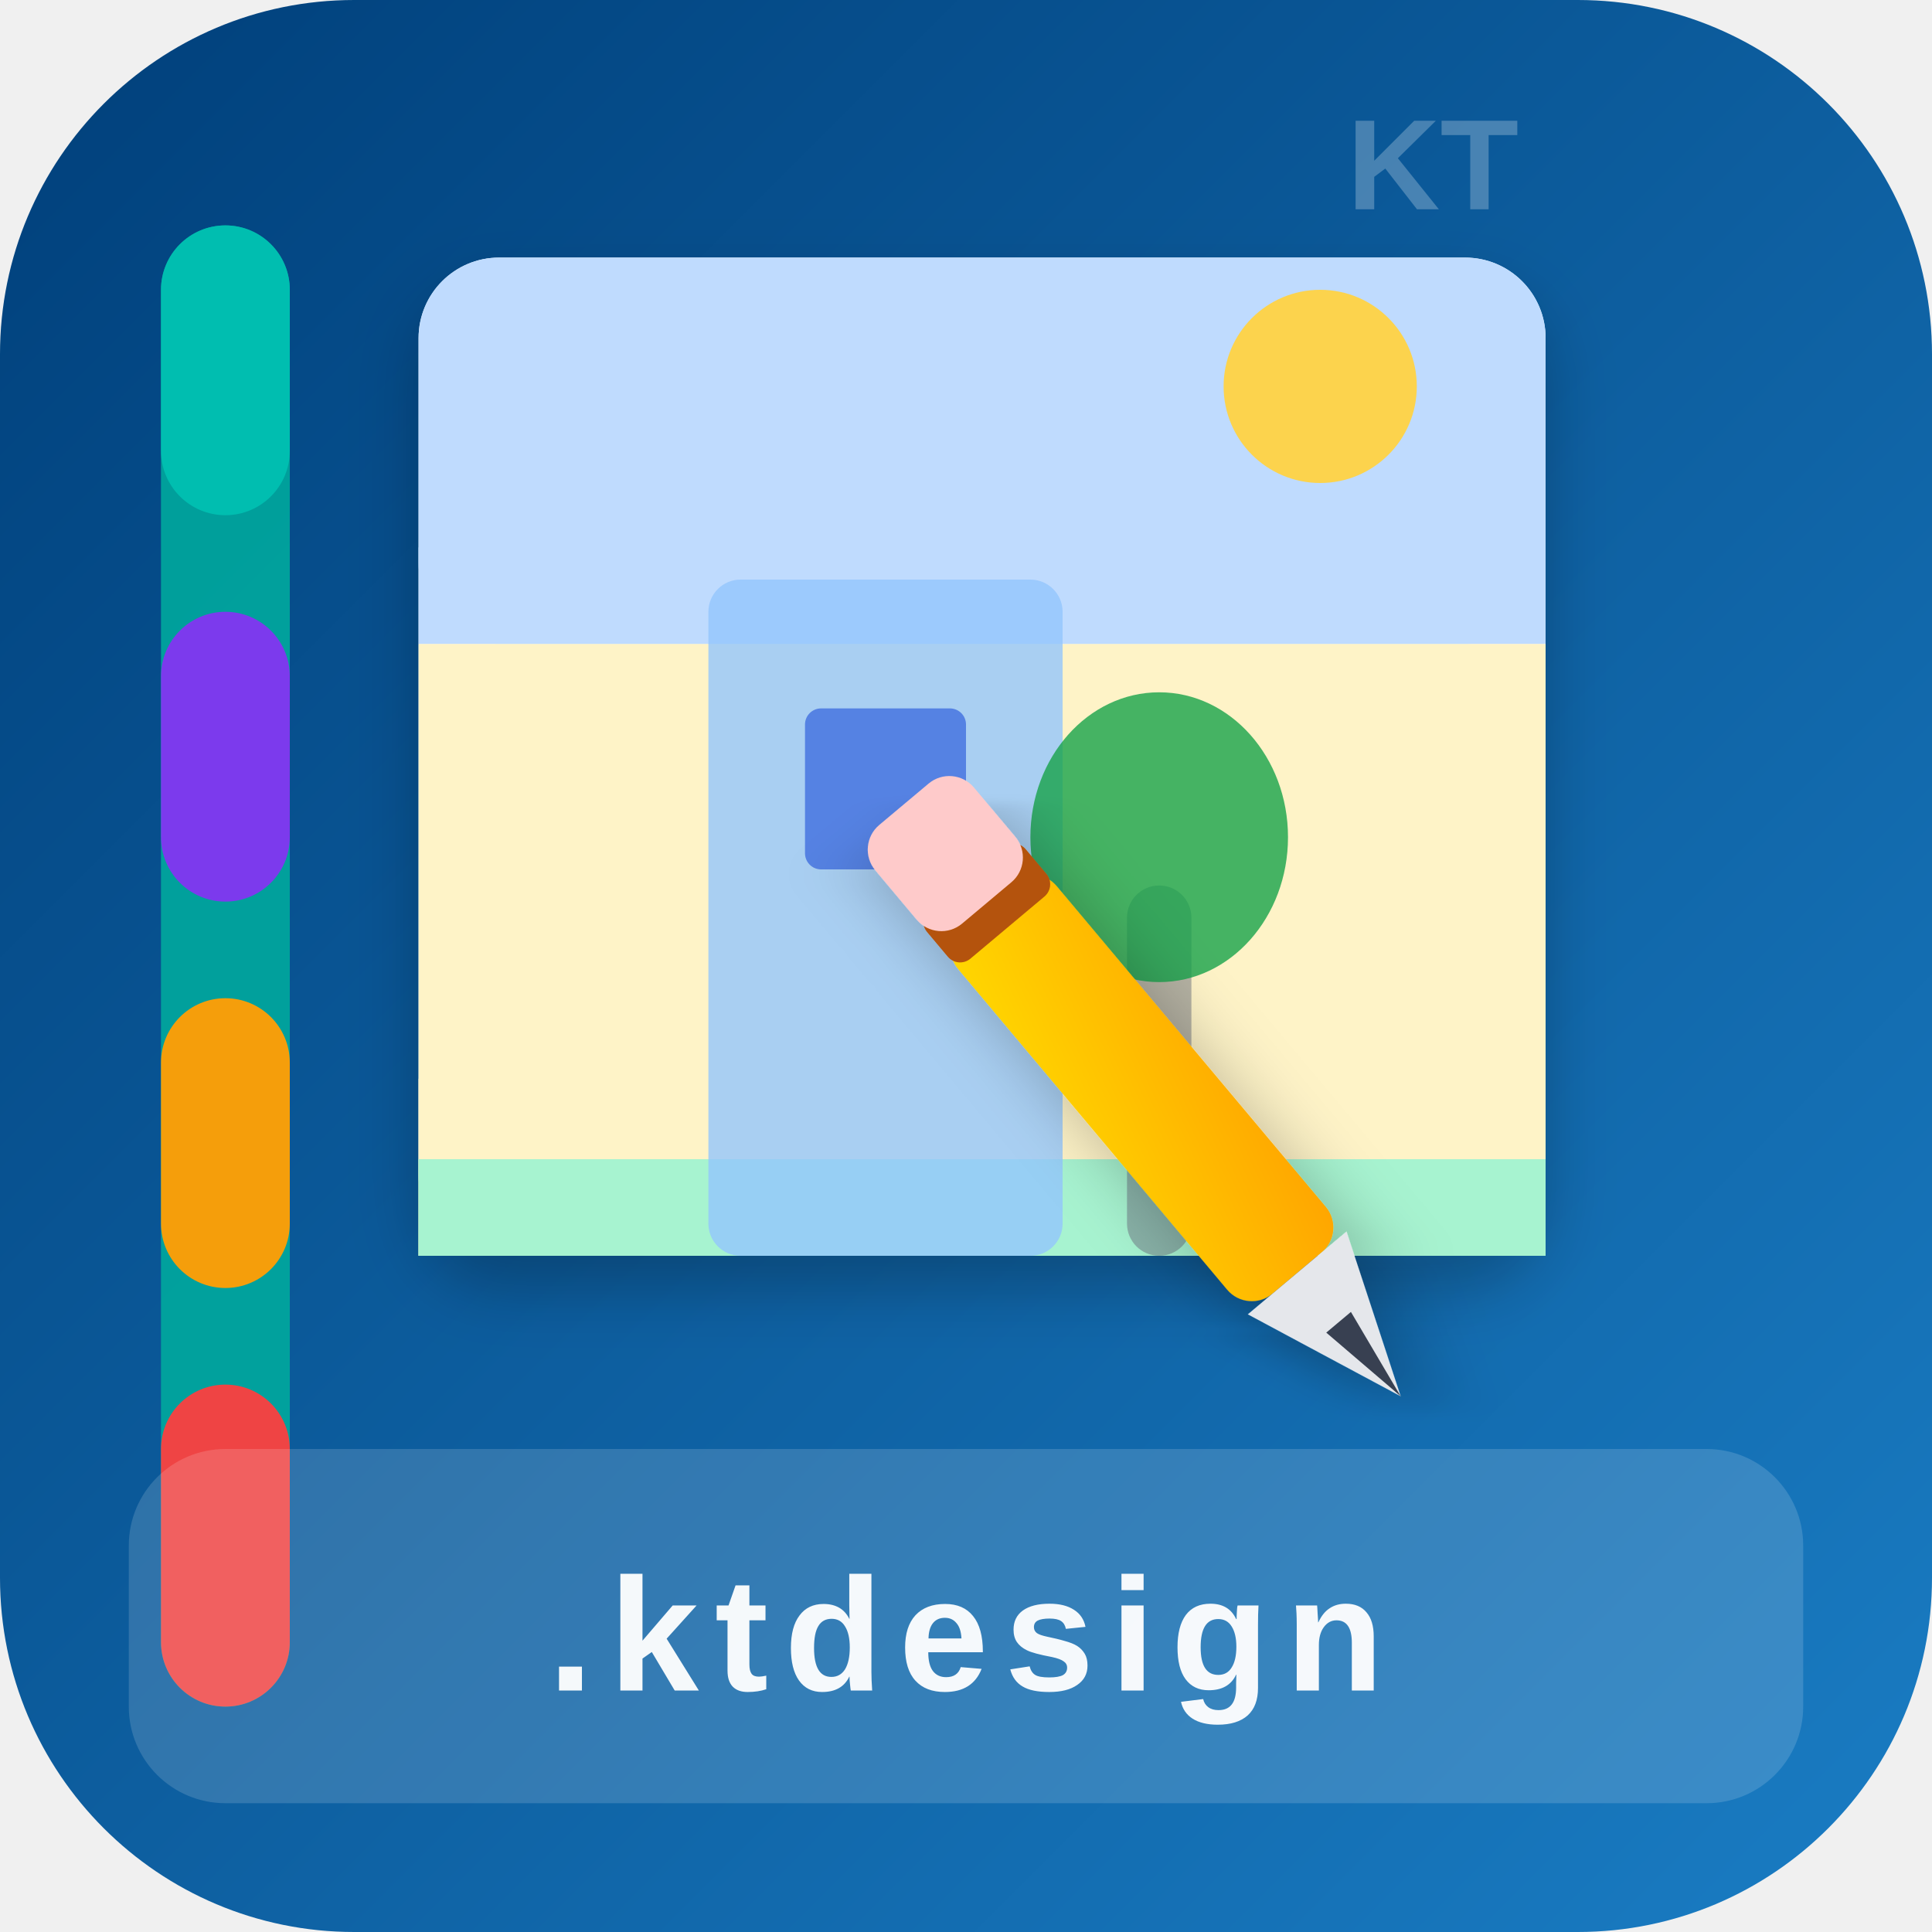
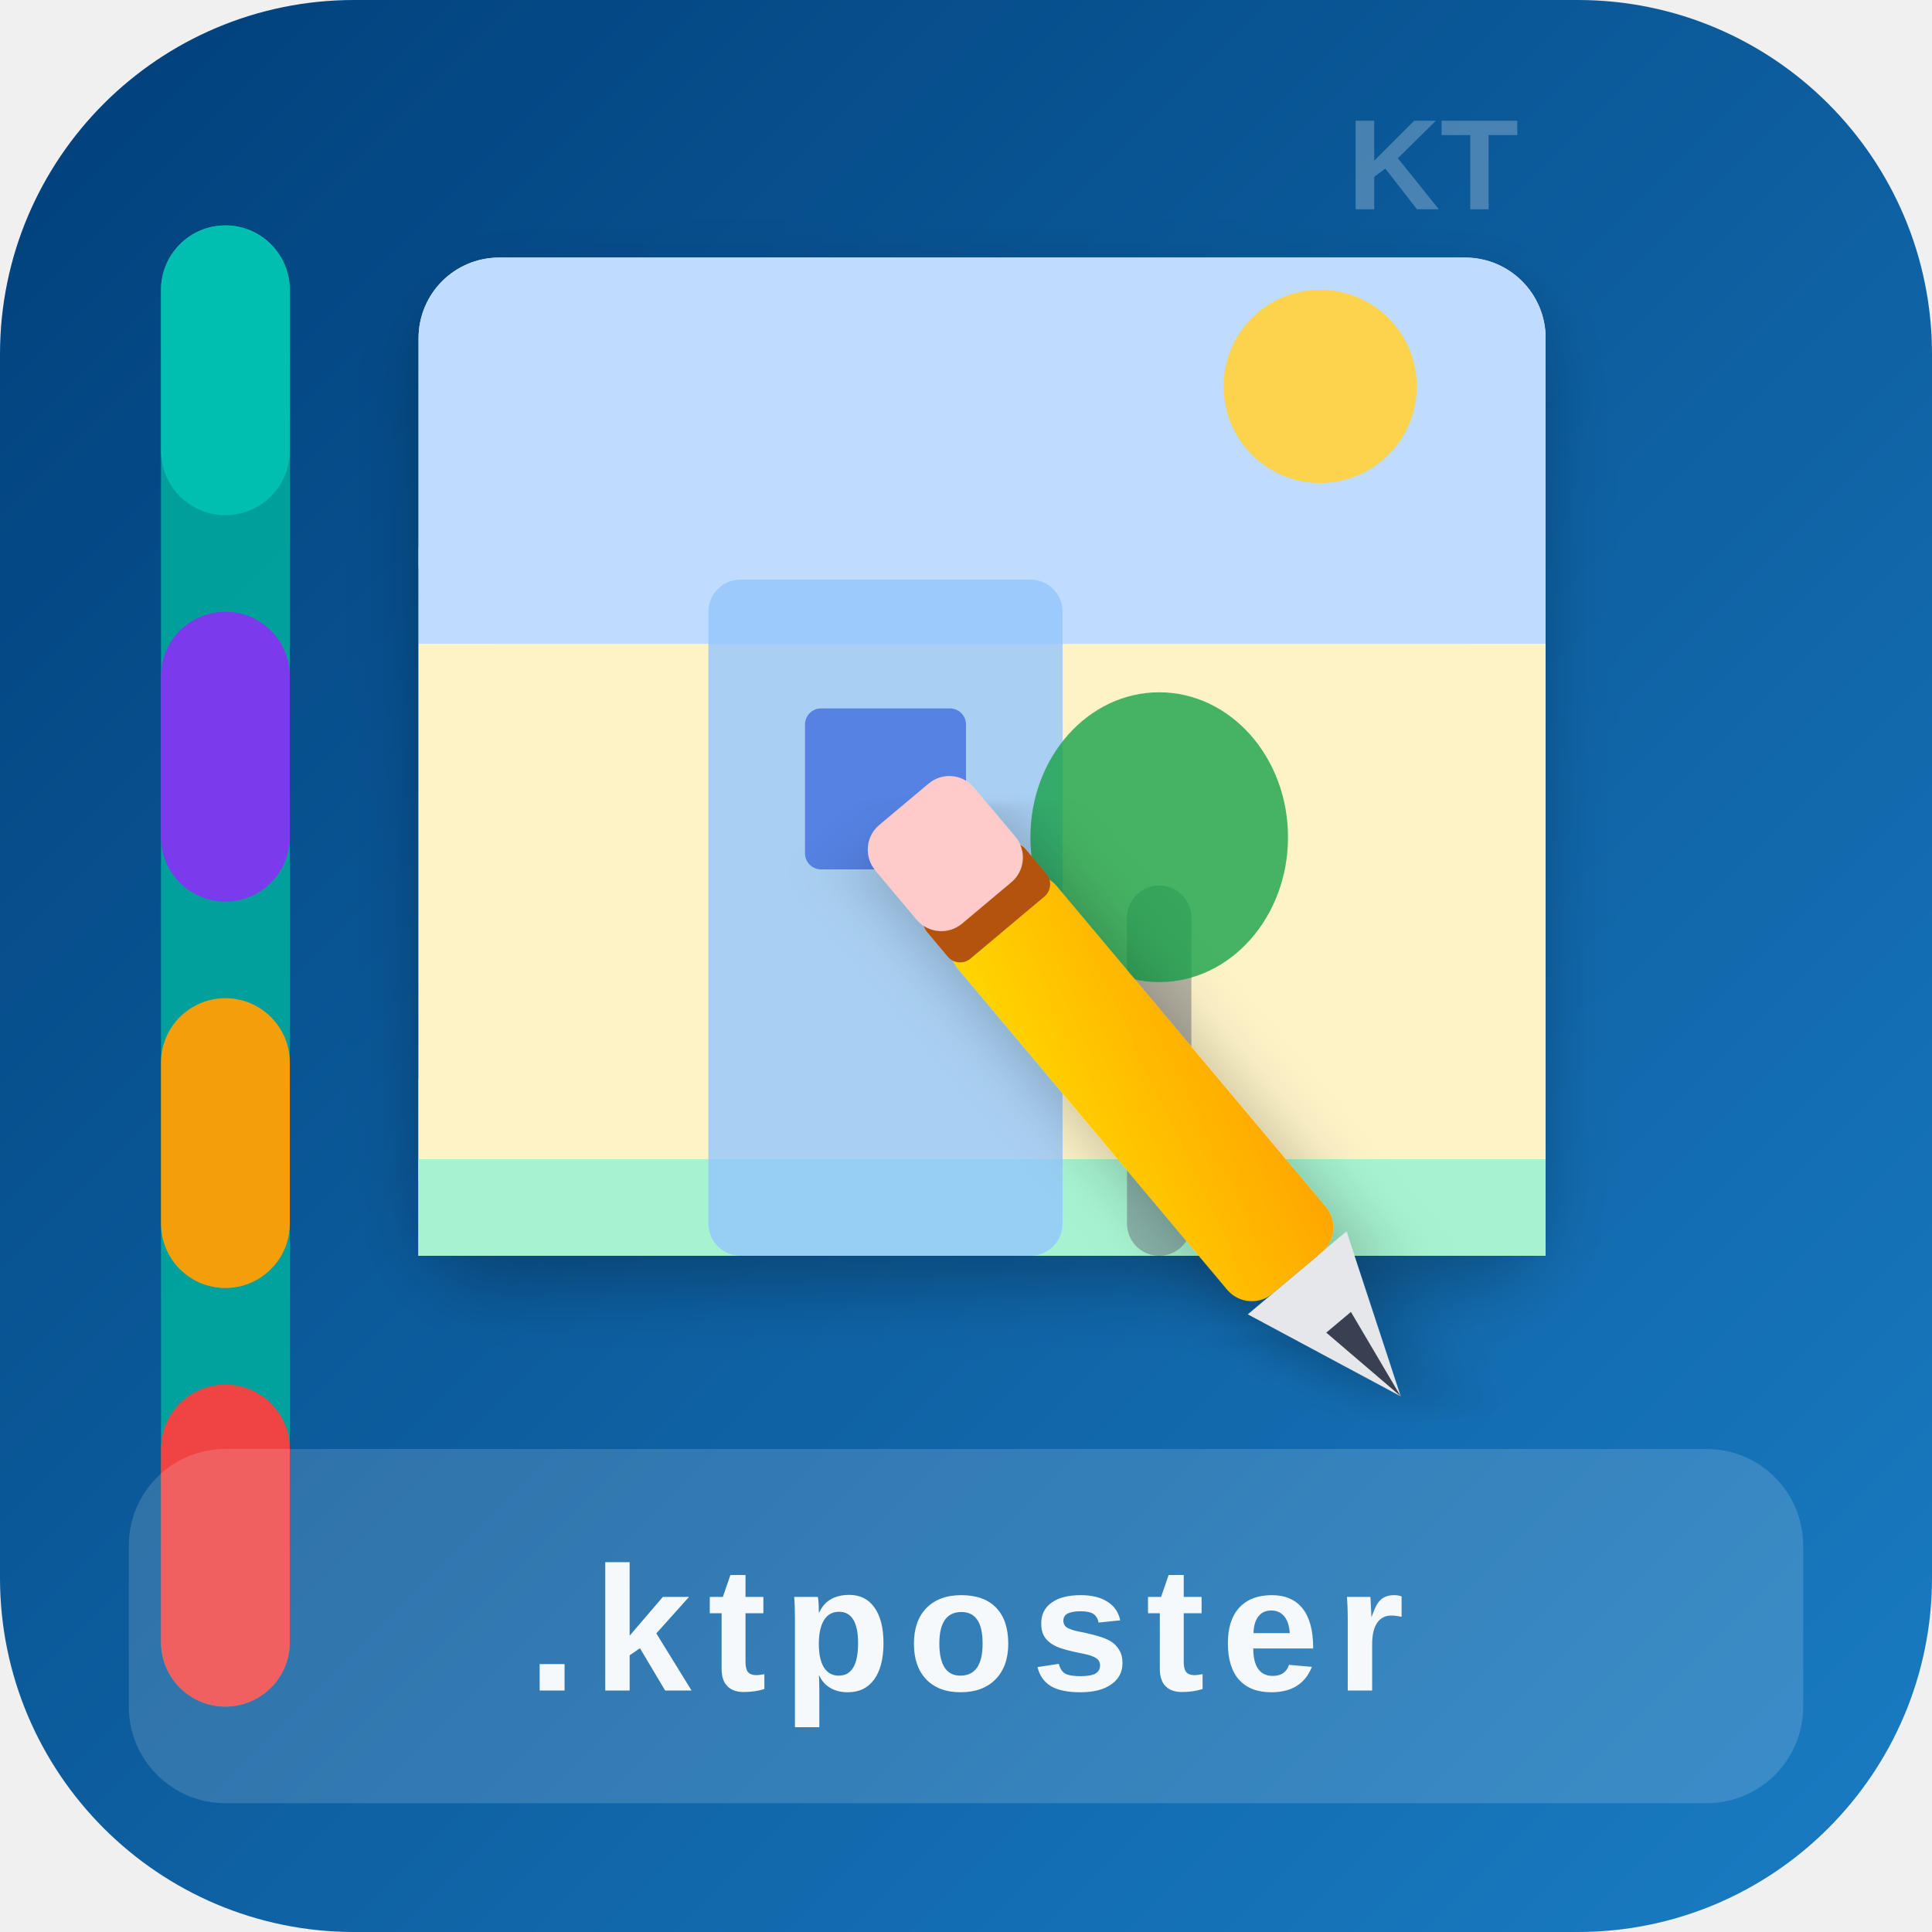
<svg xmlns="http://www.w3.org/2000/svg" viewBox="0 0 120 120" width="120" height="120">
  <defs>
    <linearGradient id="bg" x1="0%" y1="0%" x2="100%" y2="100%">
      <stop offset="0%" stop-color="#003F7A" />
      <stop offset="100%" stop-color="#1A7DC4" />
    </linearGradient>
    <linearGradient id="pen" x1="0%" y1="0%" x2="100%" y2="100%">
      <stop offset="0%" stop-color="#FFD700" />
      <stop offset="100%" stop-color="#FFA500" />
    </linearGradient>
    <clipPath id="round">
      <rect width="120" height="120" rx="22" ry="22" />
    </clipPath>
    <filter id="shadow" x="-20%" y="-20%" width="140%" height="140%">
      <feDropShadow dx="0" dy="2" stdDeviation="2" flood-color="#000" flood-opacity="0.25" />
    </filter>
  </defs>
  <rect width="120" height="120" rx="22" ry="22" fill="url(#bg)" />
  <rect x="10" y="14" width="8" height="92" rx="4" fill="#00A99D" opacity="0.9" />
  <rect x="10" y="14" width="8" height="18" rx="4" fill="#00BEB0" />
  <rect x="10" y="38" width="8" height="18" rx="4" fill="#7C3AED" />
  <rect x="10" y="62" width="8" height="18" rx="4" fill="#F59E0B" />
  <rect x="10" y="86" width="8" height="20" rx="4" fill="#EF4444" />
  <rect x="26" y="16" width="70" height="62" rx="5" ry="5" fill="white" opacity="0.95" filter="url(#shadow)" />
  <rect x="26" y="16" width="70" height="24" rx="5" ry="5" fill="#BFDBFE" />
  <rect x="26" y="34" width="70" height="6" fill="#BFDBFE" />
  <rect x="26" y="40" width="70" height="38" rx="0" ry="0" fill="#FEF3C7" />
  <rect x="26" y="67" width="70" height="11" rx="0" fill="#FEF3C7" />
  <rect x="26" y="72" width="70" height="6" rx="0" ry="0" fill="#A7F3D0" />
  <rect x="26" y="72" width="70" height="6" fill="#A7F3D0" />
  <rect x="44" y="36" width="22" height="42" rx="2" fill="#93C5FD" opacity="0.8" />
  <rect x="50" y="44" width="10" height="10" rx="1" fill="#1D4ED8" opacity="0.6" />
  <rect x="70" y="55" width="4" height="23" rx="2" fill="#6B7280" opacity="0.5" />
  <ellipse cx="72" cy="52" rx="8" ry="9" fill="#16A34A" opacity="0.8" />
  <circle cx="82" cy="24" r="6" fill="#FCD34D" />
  <g transform="translate(78,76) rotate(-40)" filter="url(#shadow)">
    <rect x="-4" y="-26" width="8" height="30" rx="2" fill="url(#pen)" />
    <rect x="-4" y="-28" width="8" height="4" rx="1" fill="#B45309" />
    <rect x="-4" y="-34" width="8" height="8" rx="2" fill="#FECACA" />
    <polygon points="-4,4 4,4 0,14" fill="#E5E7EB" />
    <polygon points="-1,8 1,8 0,14" fill="#374151" />
  </g>
  <rect x="8" y="90" width="104" height="22" rx="6" fill="white" opacity="0.15" />
-   <text x="60" y="105" text-anchor="middle" font-family="'Noto Sans TC',Arial,sans-serif" font-size="10" font-weight="700" letter-spacing="1" fill="white" opacity="0.95">.ktdesign</text>
+   <text x="60" y="105" text-anchor="middle" font-family="'Noto Sans TC',Arial,sans-serif" font-size="11" font-weight="700" letter-spacing="1" fill="white" opacity="0.95">.ktposter</text>
  <text x="89" y="13" text-anchor="middle" font-family="Arial,sans-serif" font-size="8" font-weight="900" fill="white" opacity="0.25">KT</text>
</svg>
